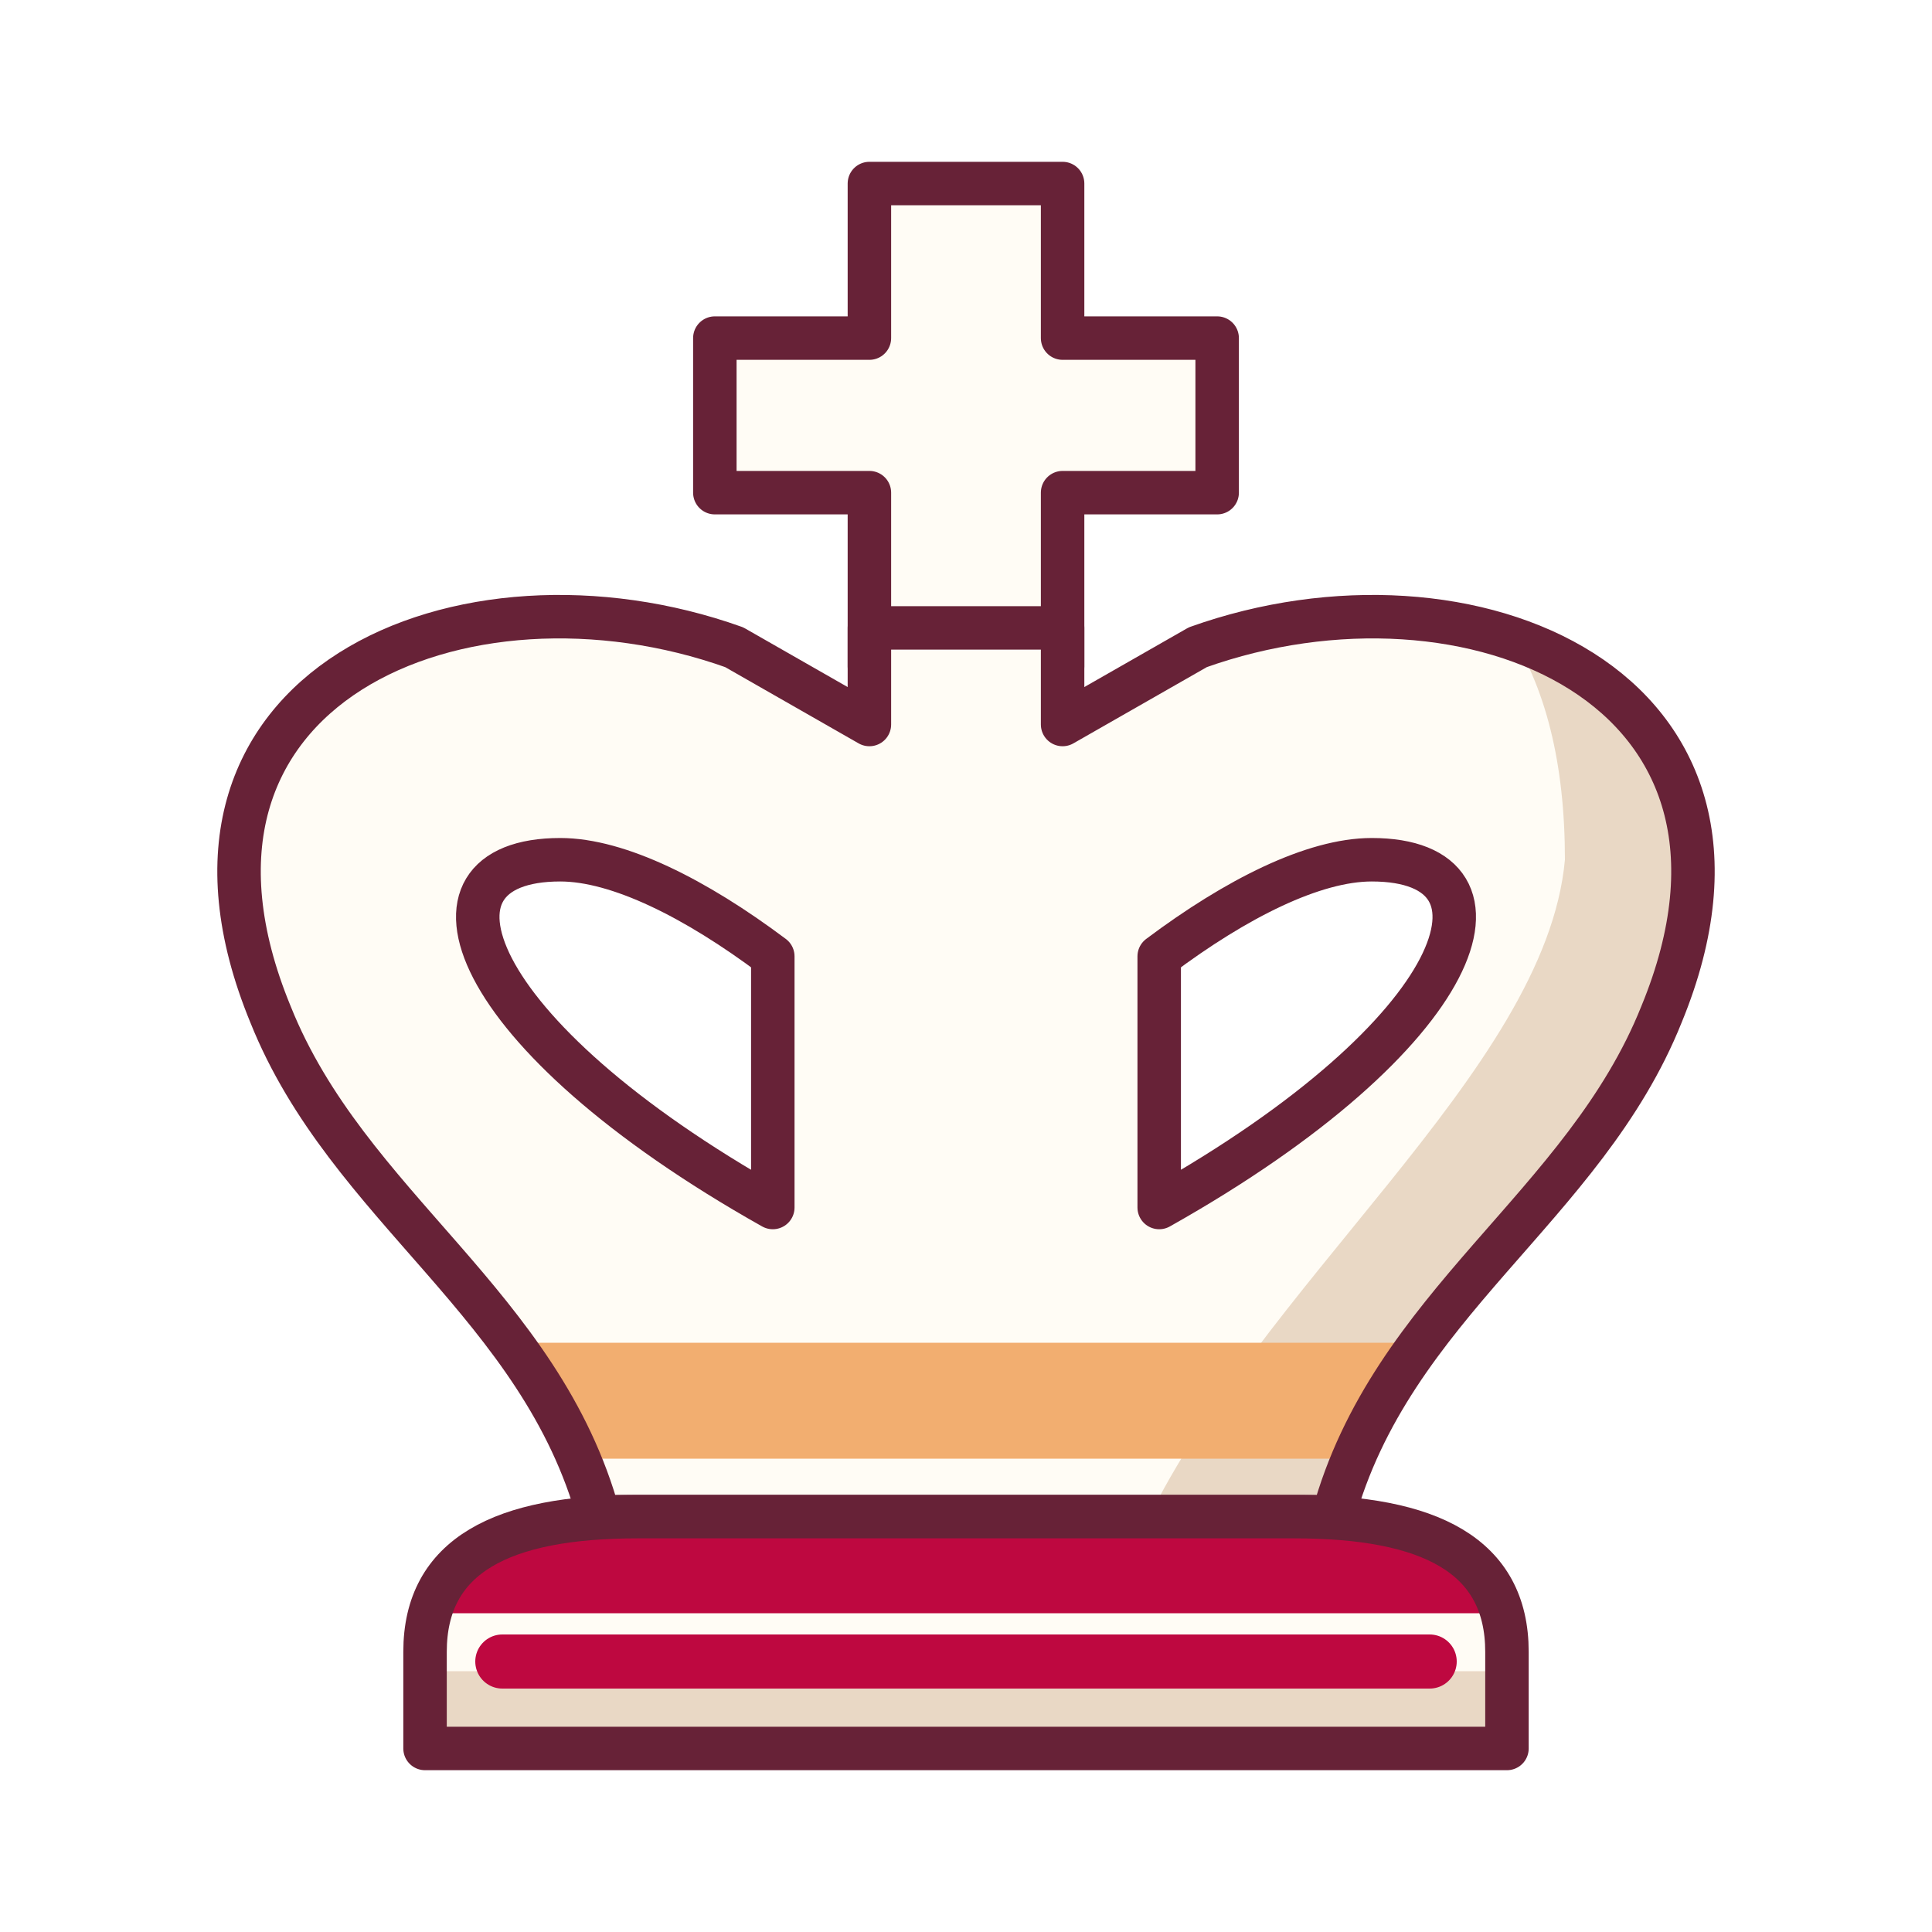
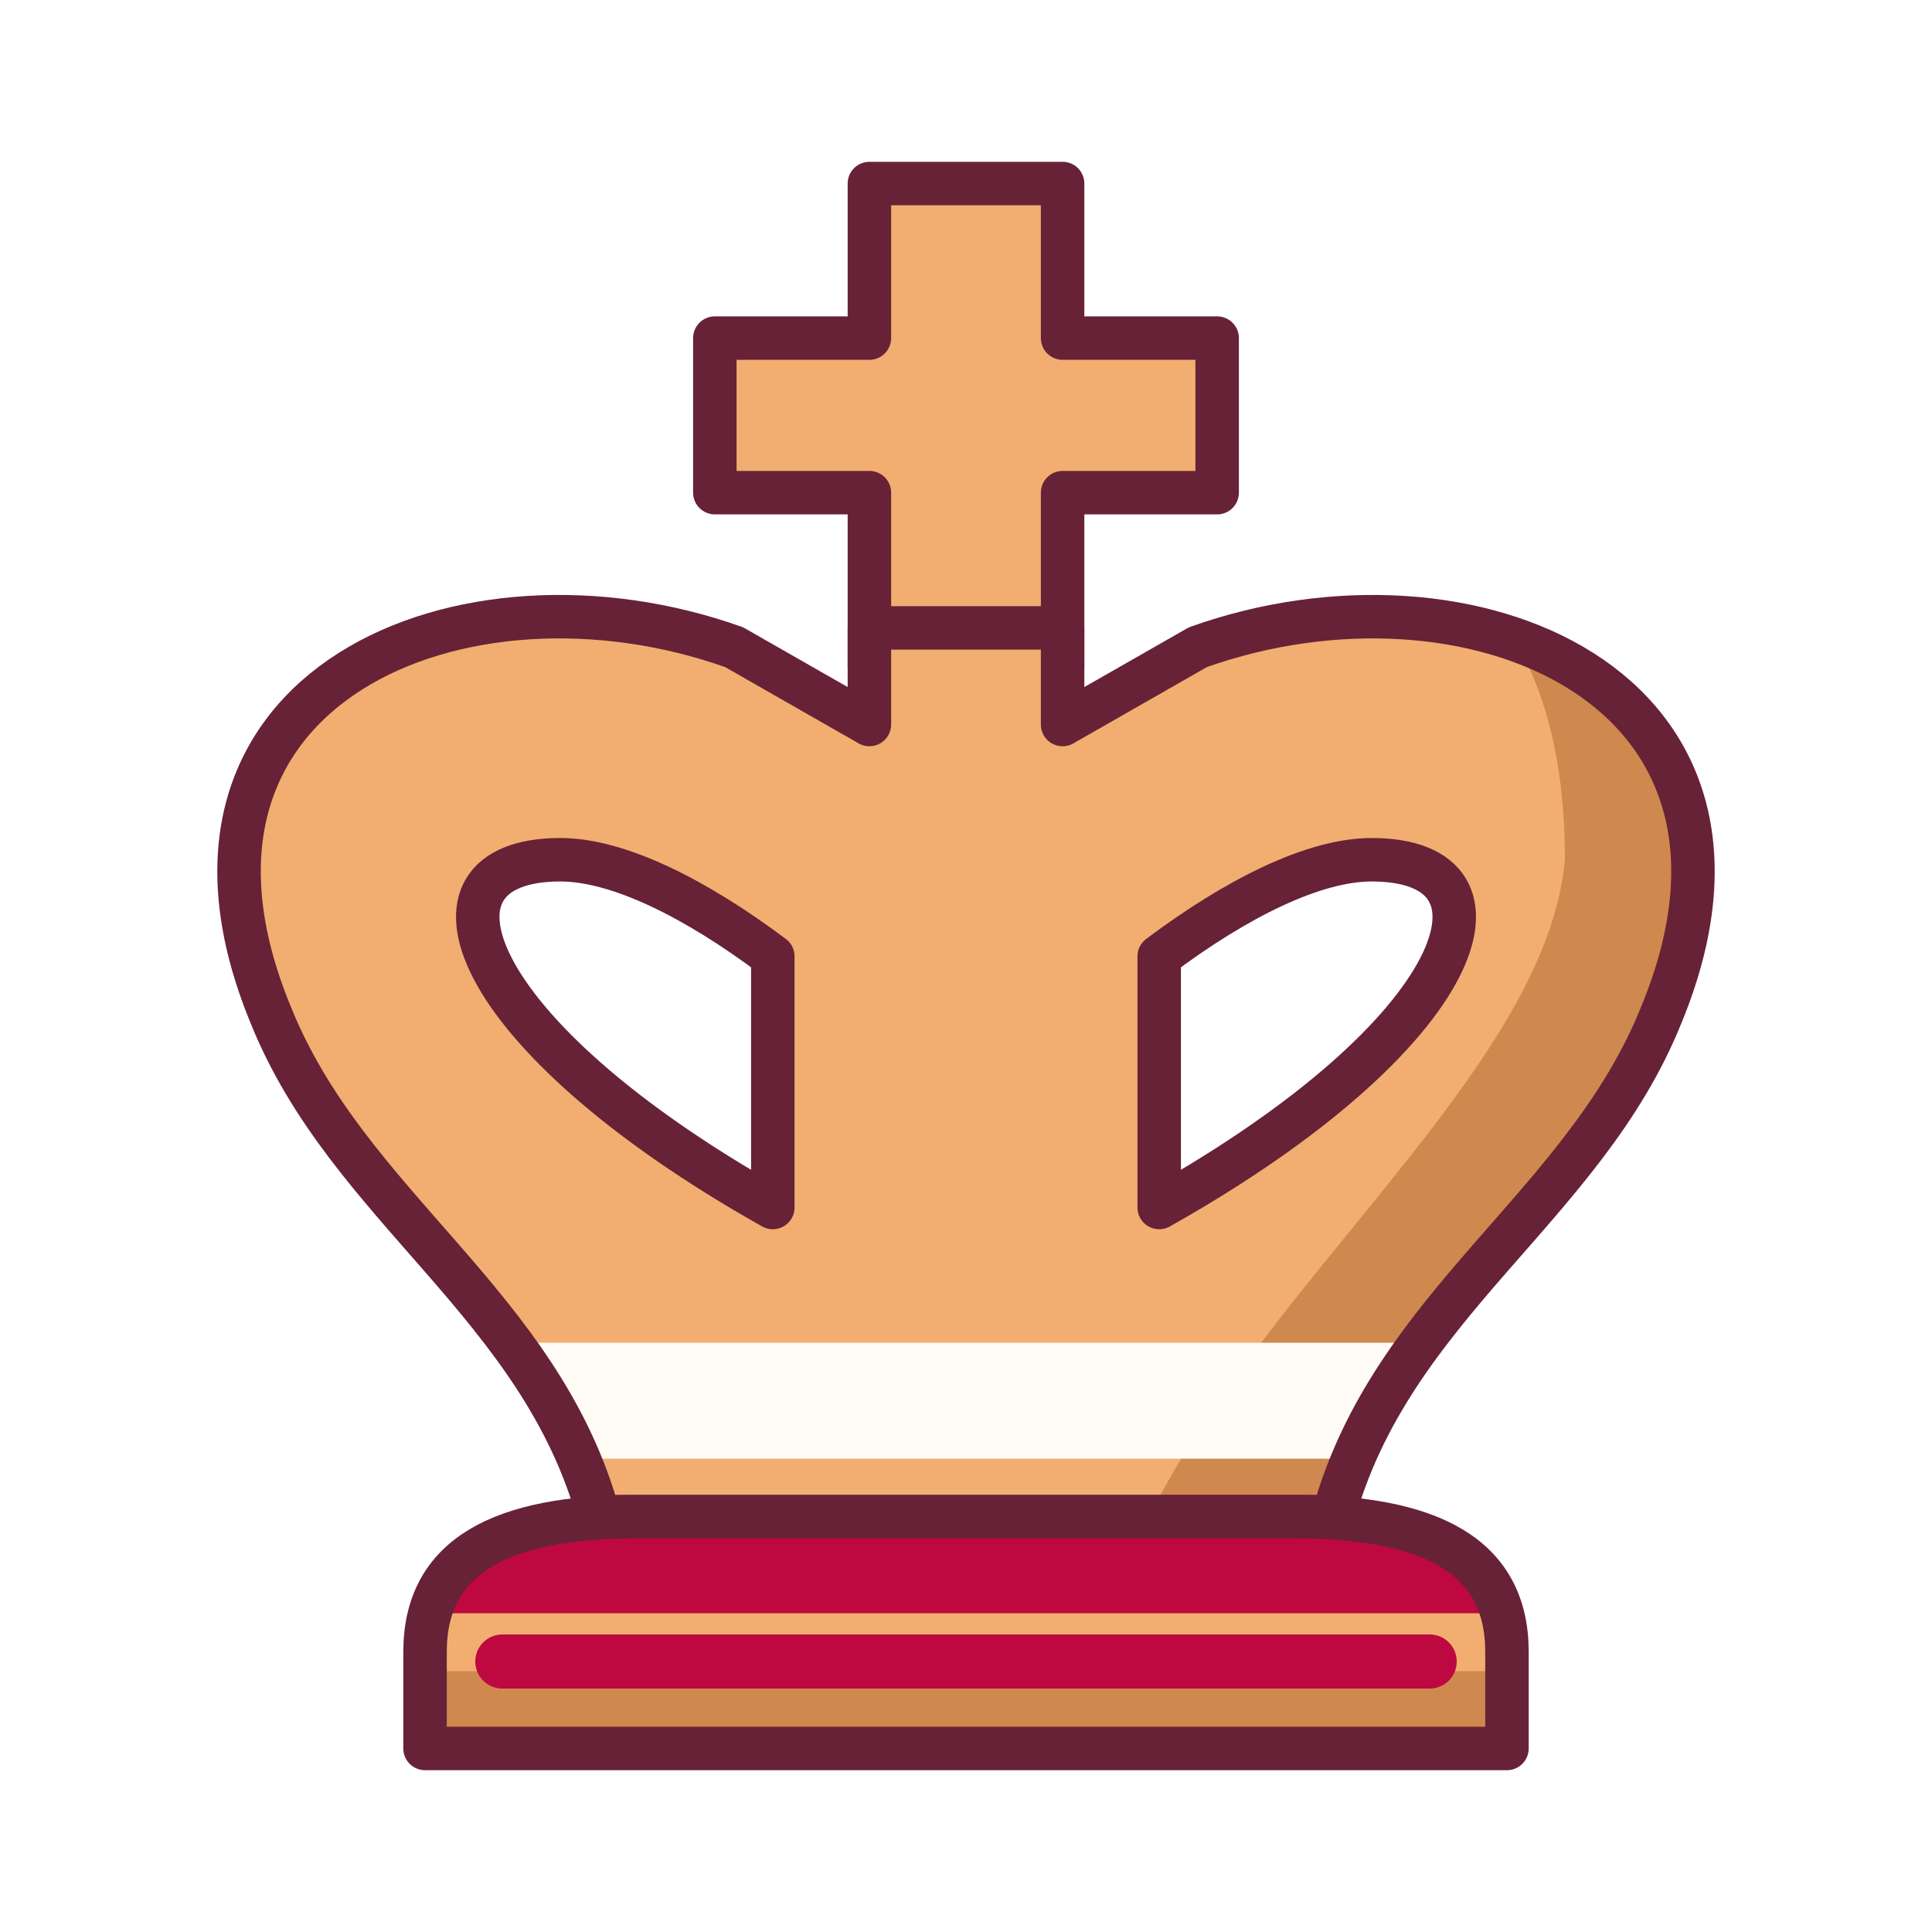
<svg xmlns="http://www.w3.org/2000/svg" viewBox="0 -1.5 100 100">
-   <g fill="#FFFCF5" stroke="#672237" stroke-width="2.25" stroke-linejoin="round" stroke-linecap="round">
-     <path d="M45 8 H55 V16 H63 V24 H55 V33 H45 V24 H37 V16 H45 Z" fill="#FFFCF5" stroke="none" fill-rule="evenodd" />
+   <g fill="#F2AE70" stroke="#672237" stroke-width="2.25" stroke-linejoin="round" stroke-linecap="round">
+     <path d="M45 8 H55 V16 H63 V24 H55 V33 H45 V24 H37 V16 H45 Z" fill="#F2AE70" stroke="none" fill-rule="evenodd" />
    <defs>
      <clipPath id="s10">
        <path d="M45 8 H55 V16 H63 V24 H55 V33 H45 V24 H37 V16 H45 Z" clip-rule="evenodd" />
      </clipPath>
    </defs>
    <g stroke="none" clip-path="url(#s10)">
-       <path d="M10 68 H90 V74 H10 Z" fill="#F2AE70" />
+       <path d="M10 68 H90 V74 H10 Z" fill="#FFFCF5" />
      <path d="M10 78 H90 V82 H10 Z" fill="#BE0840" />
    </g>
    <path d="M45 8 H55 V16 H63 V24 H55 V33 H45 V24 H37 V16 H45 Z" fill="none" />
-     <path d="M31 77 C28 66 18 61 14 51 C7 34 24 27 38 32 L45 36 V31 H55 V36 L62 32 C76 27 93 34 86 51 C82 61 72 66 69 77 Z M29 43 C21 43 24 52 40 61 V48 C36 45 32 43 29 43 Z M71 43 C68 43 64 45 60 48 V61 C76 52 79 43 71 43 Z" fill="#FFFCF5" stroke="none" fill-rule="evenodd" />
+     <path d="M31 77 C28 66 18 61 14 51 C7 34 24 27 38 32 L45 36 V31 H55 V36 L62 32 C76 27 93 34 86 51 C82 61 72 66 69 77 Z M29 43 C21 43 24 52 40 61 V48 C36 45 32 43 29 43 Z M71 43 C68 43 64 45 60 48 V61 C76 52 79 43 71 43 Z" fill="#F2AE70" stroke="none" fill-rule="evenodd" />
    <defs>
      <clipPath id="s11">
        <path d="M31 77 C28 66 18 61 14 51 C7 34 24 27 38 32 L45 36 V31 H55 V36 L62 32 C76 27 93 34 86 51 C82 61 72 66 69 77 Z M29 43 C21 43 24 52 40 61 V48 C36 45 32 43 29 43 Z M71 43 C68 43 64 45 60 48 V61 C76 52 79 43 71 43 Z" clip-rule="evenodd" />
      </clipPath>
    </defs>
-     <path d="M78 31 C89 35 91 43 86 51 C82 61 72 66 69 78 H59 C65 65 80 54 81 43 C81 38 80 34 78 31 Z" fill="#E9D8C5" stroke="none" clip-path="url(#s11)" />
+     <path d="M78 31 C89 35 91 43 86 51 C82 61 72 66 69 78 H59 C65 65 80 54 81 43 C81 38 80 34 78 31 Z" fill="#CF884E" stroke="none" clip-path="url(#s11)" />
    <g stroke="none" clip-path="url(#s11)">
-       <path d="M10 68 H90 V74 H10 Z" fill="#F2AE70" />
+       <path d="M10 68 H90 V74 H10 Z" fill="#FFFCF5" />
      <path d="M10 78 H90 V82 H10 Z" fill="#BE0840" />
    </g>
    <path d="M31 77 C28 66 18 61 14 51 C7 34 24 27 38 32 L45 36 V31 H55 V36 L62 32 C76 27 93 34 86 51 C82 61 72 66 69 77 Z M29 43 C21 43 24 52 40 61 V48 C36 45 32 43 29 43 Z M71 43 C68 43 64 45 60 48 V61 C76 52 79 43 71 43 Z" fill="none" />
-     <path d="M22 89 V84 C22 79 26 77 33 77 H67 C74 77 78 79 78 84 V89 Z" fill="#FFFCF5" stroke="none" fill-rule="evenodd" />
+     <path d="M22 89 V84 C22 79 26 77 33 77 H67 C74 77 78 79 78 84 V89 Z" fill="#F2AE70" stroke="none" fill-rule="evenodd" />
    <defs>
      <clipPath id="s12">
        <path d="M22 89 V84 C22 79 26 77 33 77 H67 C74 77 78 79 78 84 V89 Z" clip-rule="evenodd" />
      </clipPath>
    </defs>
-     <path d="M21 85 H79 V90 H21 Z" fill="#E9D8C5" stroke="none" clip-path="url(#s12)" />
+     <path d="M21 85 H79 V90 H21 Z" fill="#CF884E" stroke="none" clip-path="url(#s12)" />
    <g stroke="none" clip-path="url(#s12)">
-       <path d="M10 68 H90 V74 H10 Z" fill="#F2AE70" />
+       <path d="M10 68 H90 V74 H10 Z" fill="#FFFCF5" />
      <path d="M10 78 H90 V82 H10 Z" fill="#BE0840" />
    </g>
    <path d="M22 89 V84 C22 79 26 77 33 77 H67 C74 77 78 79 78 84 V89 Z" fill="none" />
    <path d="M26 84.5 H74" fill="none" stroke="#BE0840" stroke-width="2.8" stroke-linecap="round" />
  </g>
</svg>
